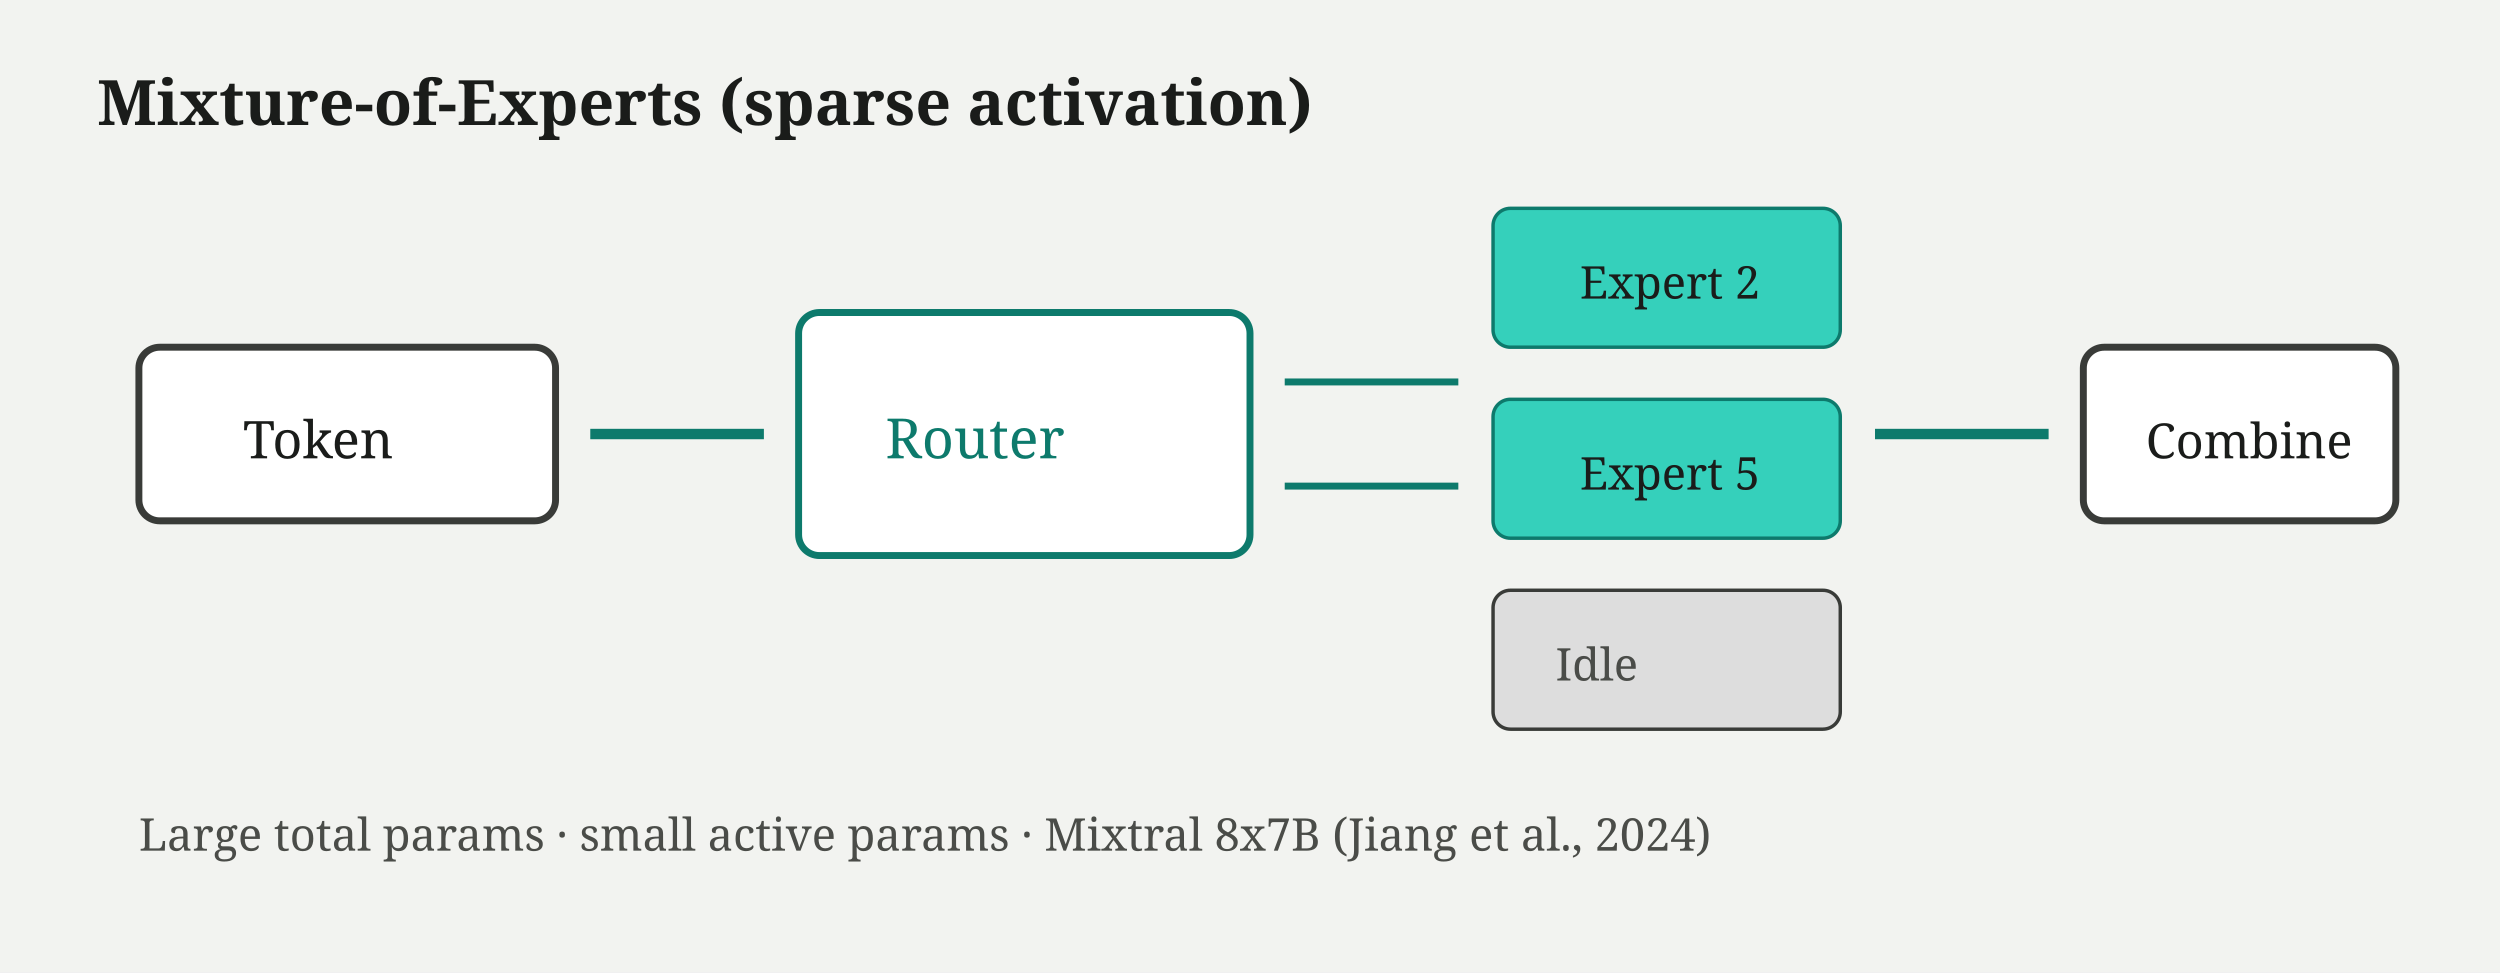
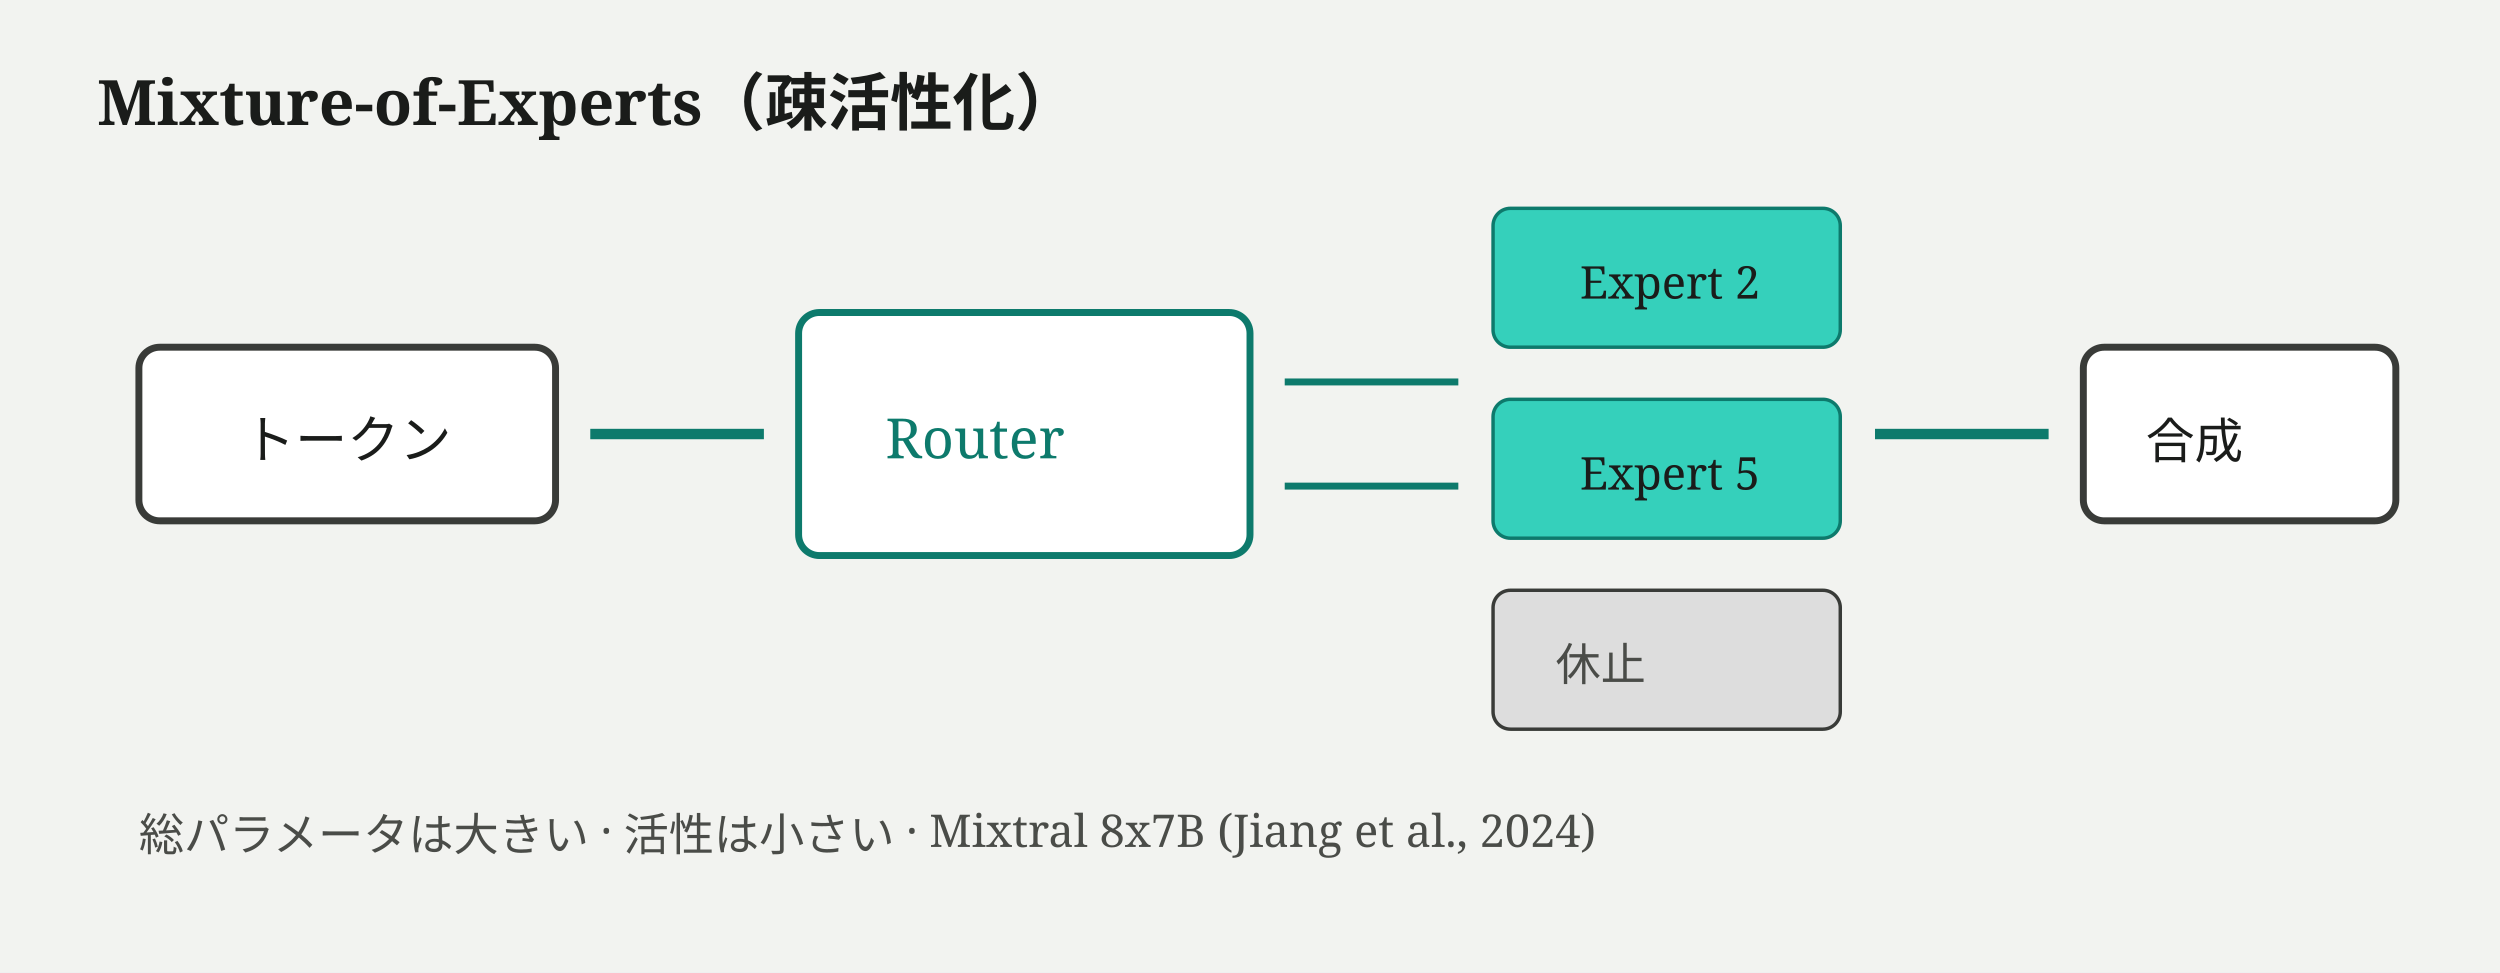
- <svg xmlns="http://www.w3.org/2000/svg" width="720" height="280" viewBox="0 0 720 280" role="img" aria-label="Mixture-of-Experts (sparse activation)">
+ <svg xmlns="http://www.w3.org/2000/svg" width="720" height="280" viewBox="0 0 720 280" role="img" aria-label="Mixture-of-Experts（疎活性化）">
  <rect width="720" height="280" fill="#f2f3f0" />
-   <text x="28" y="36" fill="#1a1c1a" font-family="Georgia, serif" font-size="18" font-weight="600">Mixture-of-Experts (sparse activation)</text>
+   <text x="28" y="36" fill="#1a1c1a" font-family="Georgia, serif" font-size="18" font-weight="600">Mixture-of-Experts（疎活性化）</text>
  <rect x="40" y="100" width="120" height="50" rx="6" fill="#fff" stroke="#393b38" stroke-width="2" />
-   <text x="70" y="132" fill="#1a1c1a" font-family="Georgia, serif" font-size="15">Token</text>
+   <text x="70" y="132" fill="#1a1c1a" font-family="Georgia, serif" font-size="15">トークン</text>
  <path d="M170 125 H220" stroke="#0d7a6c" stroke-width="3" />
  <rect x="230" y="90" width="130" height="70" rx="6" fill="#fff" stroke="#0d7a6c" stroke-width="2" />
  <text x="255" y="132" fill="#0d7a6c" font-family="Georgia, serif" font-size="16">Router</text>
  <path d="M370 110 H420" stroke="#0d7a6c" stroke-width="2" />
  <path d="M370 140 H420" stroke="#0d7a6c" stroke-width="2" />
  <rect x="430" y="60" width="100" height="40" rx="5" fill="#35d0bb" stroke="#0d7a6c" />
  <text x="455" y="86" fill="#1a1c1a" font-family="Georgia, serif" font-size="13">Expert 2</text>
  <rect x="430" y="115" width="100" height="40" rx="5" fill="#35d0bb" stroke="#0d7a6c" />
  <text x="455" y="141" fill="#1a1c1a" font-family="Georgia, serif" font-size="13">Expert 5</text>
  <rect x="430" y="170" width="100" height="40" rx="5" fill="#ddd" stroke="#393b38" />
-   <text x="448" y="196" fill="#4a4c48" font-family="Georgia, serif" font-size="13">Idle</text>
+   <text x="448" y="196" fill="#4a4c48" font-family="Georgia, serif" font-size="13">休止</text>
  <path d="M540 125 H590" stroke="#0d7a6c" stroke-width="3" />
  <rect x="600" y="100" width="90" height="50" rx="6" fill="#fff" stroke="#393b38" stroke-width="2" />
-   <text x="618" y="132" fill="#1a1c1a" font-family="Georgia, serif" font-size="14">Combine</text>
-   <text x="40" y="245" fill="#4a4c48" font-family="Georgia, serif" font-size="13">Large total params · small active params · Mixtral 8x7B (Jiang et al., 2024)</text>
+   <text x="618" y="132" fill="#1a1c1a" font-family="Georgia, serif" font-size="14">合成</text>
+   <text x="40" y="245" fill="#4a4c48" font-family="Georgia, serif" font-size="13">総パラメータは大きい · 活性は小さい · Mixtral 8x7B (Jiang et al., 2024)</text>
</svg>
